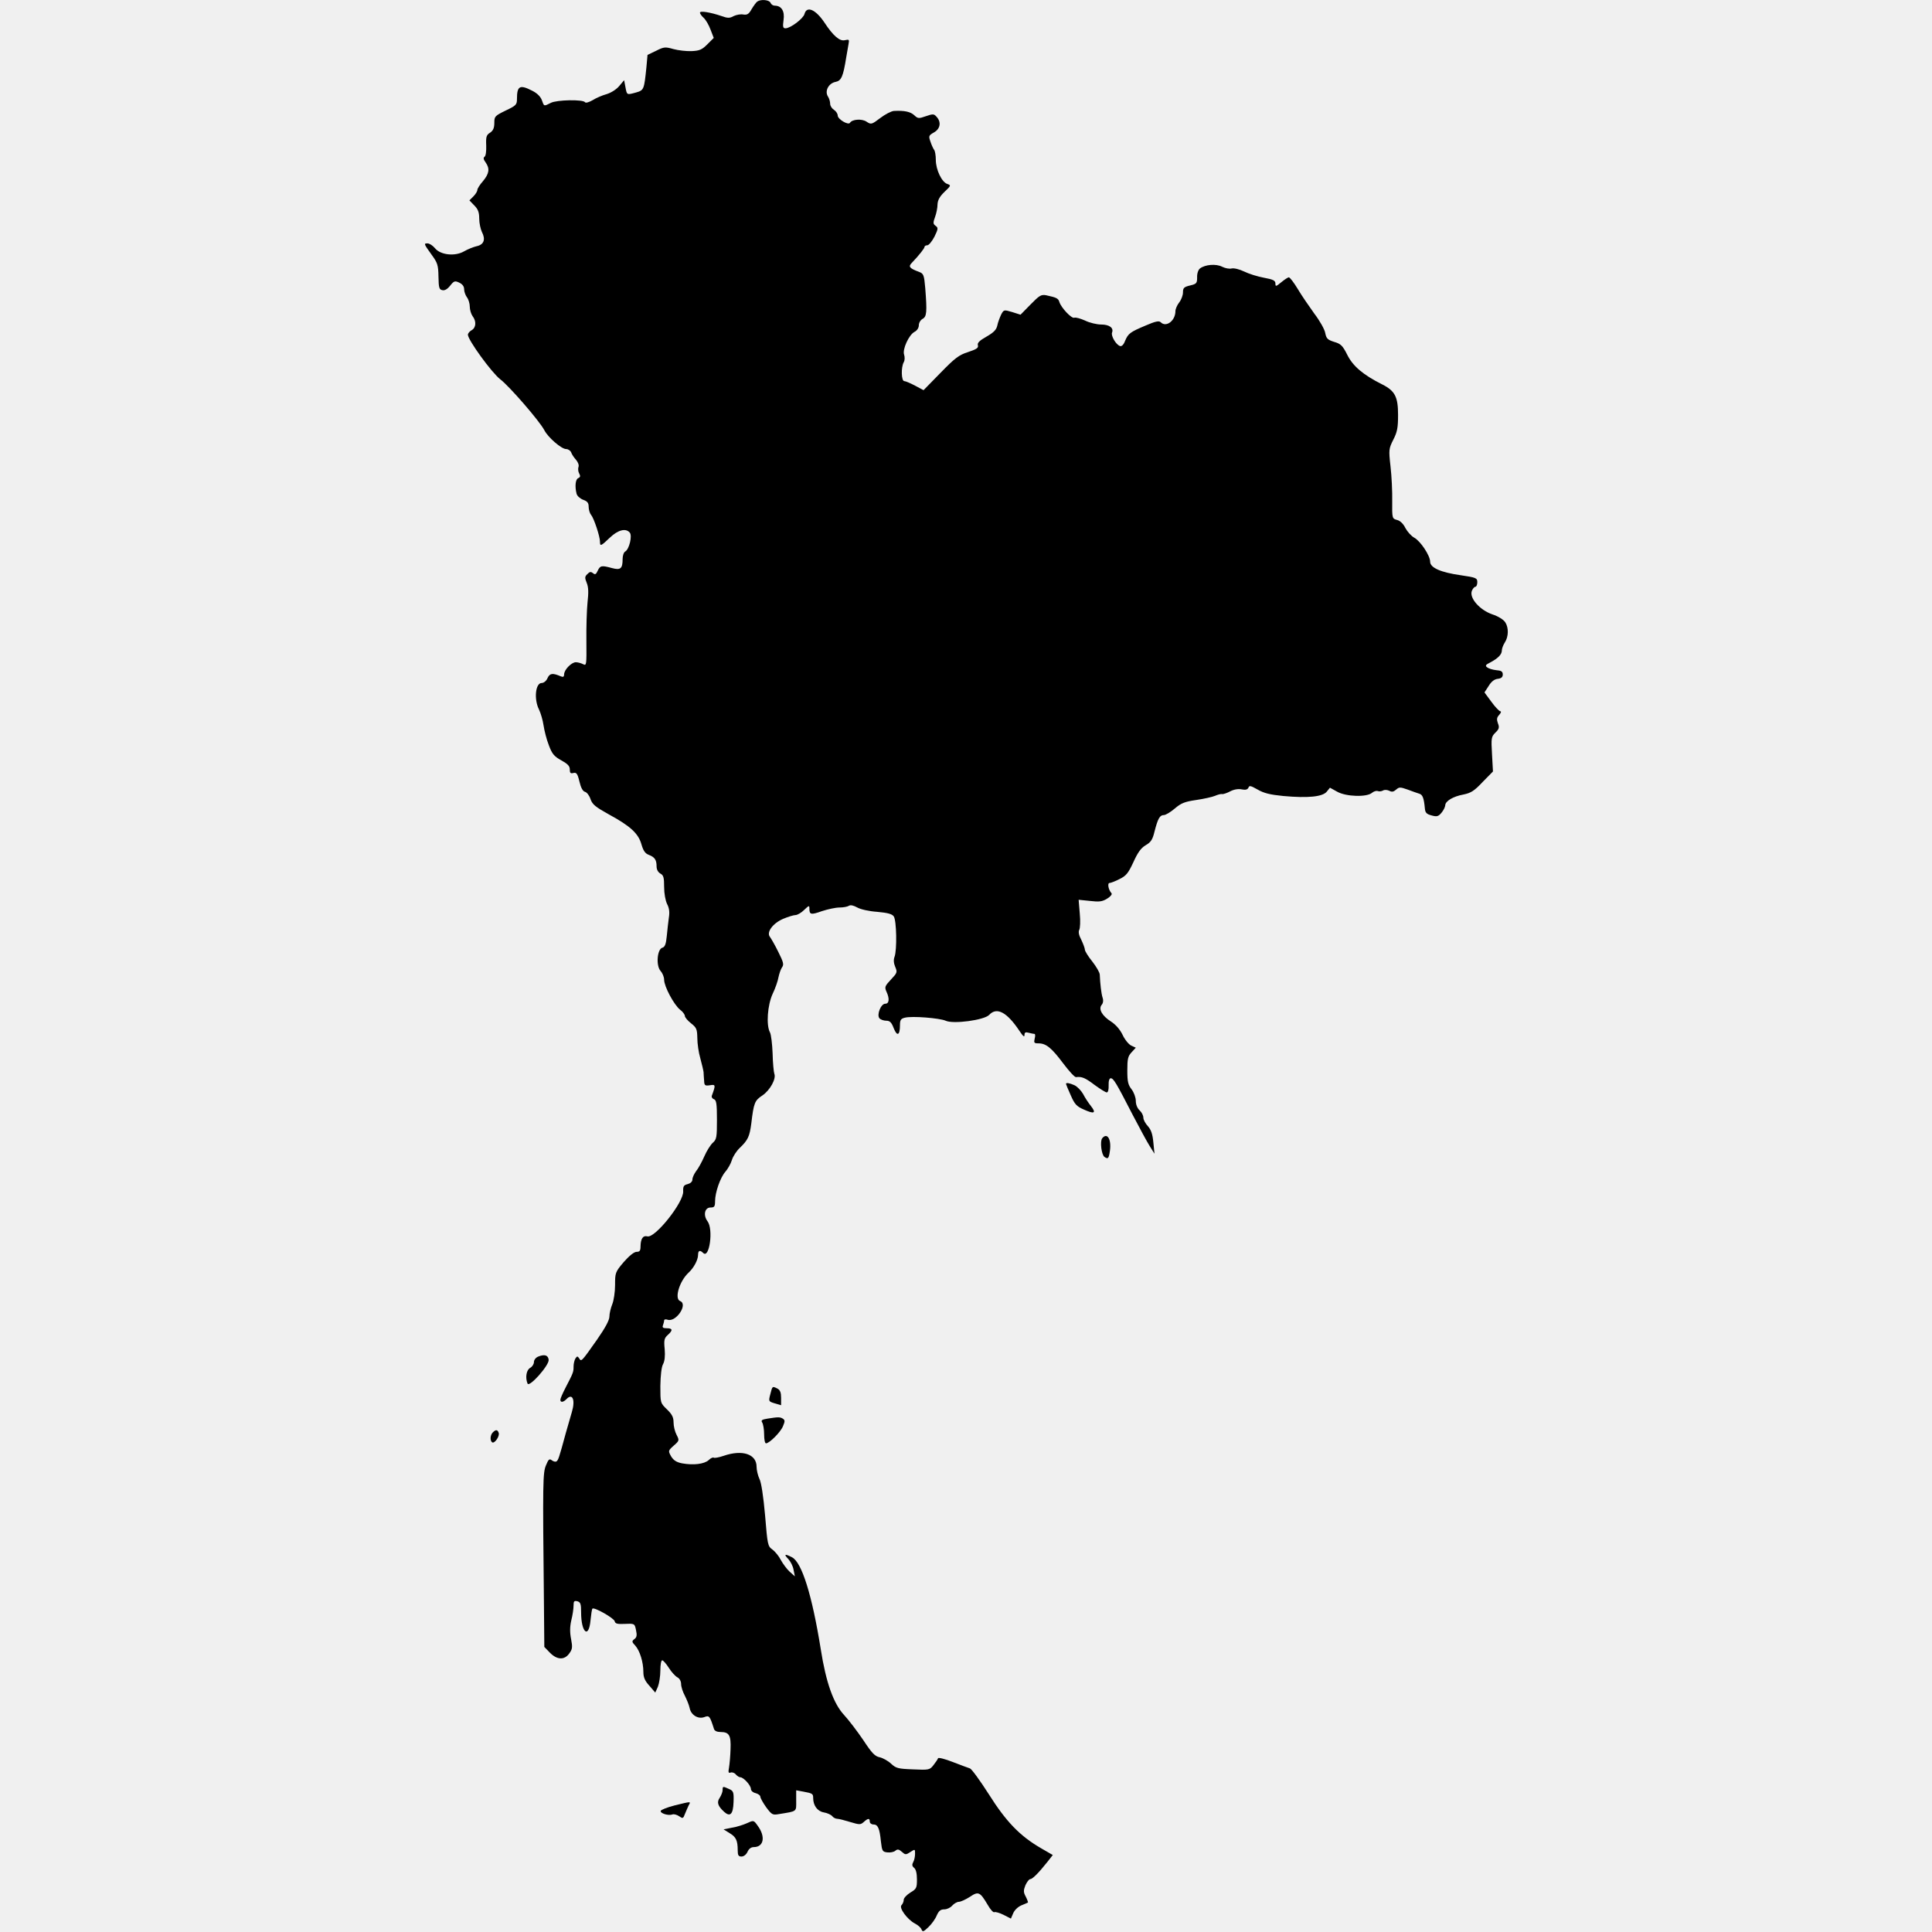
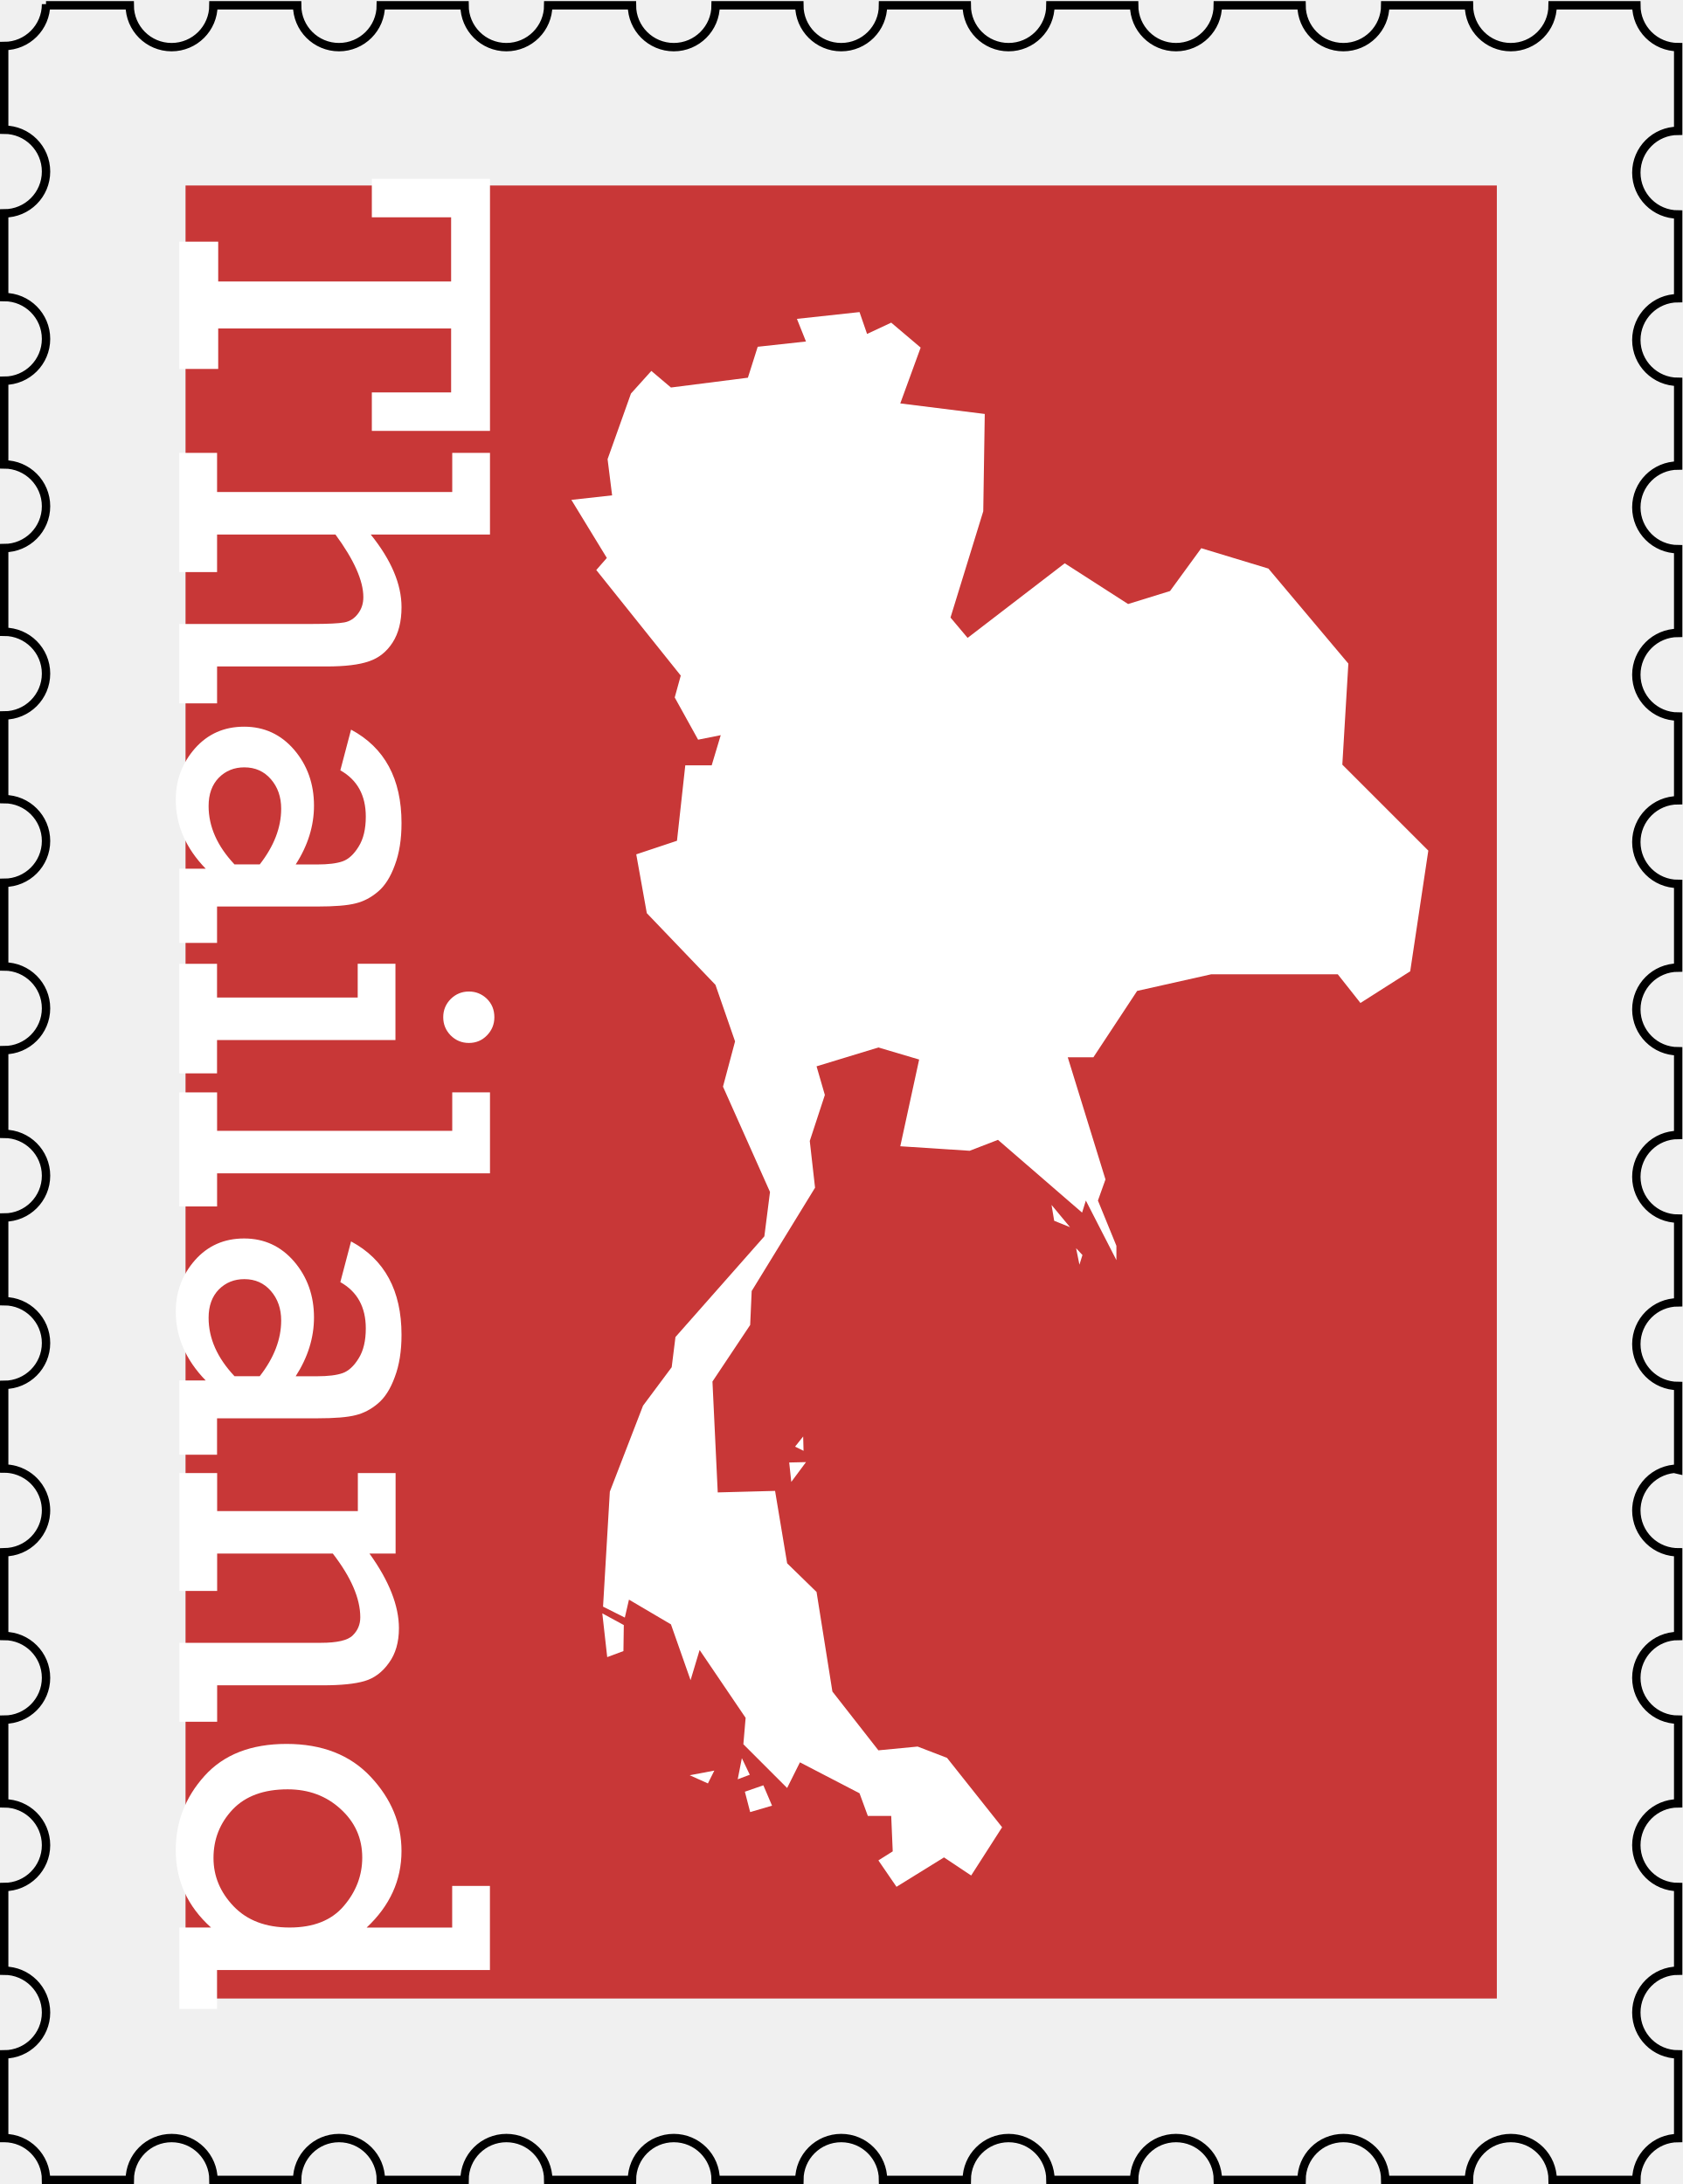
- <svg xmlns="http://www.w3.org/2000/svg" version="1.0" width="1024pt" height="1024pt" viewBox="0 0 1024 1024" preserveAspectRatio="xMidYMid meet">
-   <g transform="translate(0,1024) scale(0.1,-0.1)">
-     <path d="M4014 10232 c-6 -4 -19 -22 -30 -40 -15 -27 -24 -32 -44 -29 -13 3 -36 -1 -51 -8 -21 -12 -32 -12 -65 0 -59 20 -114 29 -114 18 0 -6 9 -18 20 -28 10 -9 27 -37 36 -62 l17 -44 -34 -34 c-29 -29 -42 -34 -84 -36 -27 -1 -71 4 -96 11 -42 12 -50 12 -91 -9 l-46 -22 -6 -67 c-12 -116 -13 -120 -54 -132 -51 -14 -49 -14 -57 28 l-7 37 -26 -31 c-16 -19 -44 -36 -67 -43 -22 -6 -55 -20 -74 -32 -19 -11 -37 -16 -40 -11 -10 16 -150 13 -181 -3 -38 -19 -36 -20 -48 14 -7 19 -25 37 -51 50 -66 34 -81 26 -81 -44 0 -30 -5 -35 -60 -61 -57 -28 -60 -31 -60 -65 0 -27 -6 -41 -22 -52 -20 -12 -23 -22 -21 -68 1 -30 -2 -56 -9 -60 -7 -5 -6 -14 6 -30 23 -33 19 -59 -14 -99 -17 -19 -30 -40 -30 -47 0 -7 -9 -22 -21 -34 l-21 -21 26 -27 c20 -20 26 -37 26 -70 0 -23 7 -55 14 -70 21 -40 11 -68 -28 -76 -17 -4 -47 -16 -66 -27 -48 -28 -126 -20 -155 17 -12 14 -29 25 -39 25 -21 0 -20 -2 23 -62 30 -41 34 -54 35 -114 1 -60 4 -69 21 -72 12 -3 27 6 41 24 20 25 25 27 48 16 17 -8 26 -20 26 -35 0 -13 7 -32 15 -43 8 -10 15 -33 15 -50 0 -16 7 -39 15 -50 21 -27 18 -61 -5 -74 -11 -6 -20 -17 -20 -24 0 -28 126 -201 171 -236 48 -36 209 -222 234 -270 19 -38 91 -100 115 -100 11 0 23 -8 27 -17 3 -10 15 -28 26 -40 11 -13 17 -29 13 -38 -3 -9 -2 -25 4 -35 7 -13 6 -19 -5 -24 -15 -6 -19 -44 -9 -83 3 -12 19 -26 35 -32 22 -8 29 -16 29 -37 0 -15 6 -35 13 -43 15 -18 47 -114 47 -142 0 -26 5 -24 52 21 44 42 85 52 106 27 14 -17 -3 -88 -24 -100 -8 -4 -14 -22 -14 -40 0 -51 -11 -60 -56 -48 -55 15 -63 14 -76 -14 -9 -20 -14 -22 -25 -13 -11 9 -18 8 -30 -5 -14 -13 -14 -20 -3 -47 9 -22 10 -50 4 -103 -4 -39 -7 -132 -6 -205 1 -127 1 -132 -18 -122 -10 5 -27 10 -38 10 -23 0 -62 -40 -62 -64 0 -13 -5 -16 -17 -11 -44 19 -59 17 -71 -9 -6 -15 -20 -26 -31 -26 -33 0 -42 -86 -14 -141 9 -19 20 -56 24 -84 4 -27 16 -75 28 -105 17 -46 28 -59 66 -80 34 -19 45 -30 45 -48 0 -19 4 -23 19 -19 16 4 22 -3 32 -45 8 -34 18 -52 30 -55 10 -3 23 -20 29 -39 10 -28 26 -41 98 -81 114 -62 156 -101 172 -159 10 -34 20 -48 39 -55 31 -12 41 -26 41 -61 0 -17 8 -31 20 -38 17 -9 20 -21 20 -71 0 -35 7 -73 16 -91 11 -21 14 -43 9 -72 -3 -22 -8 -66 -11 -98 -4 -42 -10 -57 -23 -61 -28 -7 -35 -95 -10 -123 10 -11 19 -32 19 -47 0 -35 52 -133 85 -159 14 -10 25 -26 25 -33 0 -7 15 -25 33 -39 29 -23 32 -31 33 -78 0 -29 7 -78 16 -108 8 -30 16 -63 17 -72 0 -10 2 -31 3 -46 1 -25 4 -28 31 -24 30 5 31 2 10 -55 -3 -7 2 -16 11 -19 13 -5 16 -24 16 -109 0 -92 -2 -104 -21 -121 -12 -10 -33 -43 -46 -73 -13 -30 -33 -66 -44 -79 -10 -14 -19 -33 -19 -43 0 -12 -10 -21 -25 -25 -21 -5 -25 -12 -24 -38 4 -57 -149 -250 -190 -239 -23 6 -35 -12 -36 -52 0 -24 -4 -30 -21 -30 -13 0 -39 -21 -68 -54 -45 -53 -46 -57 -46 -122 0 -37 -7 -83 -15 -102 -8 -20 -15 -49 -15 -65 0 -19 -22 -60 -66 -123 -83 -118 -83 -117 -94 -99 -9 13 -11 13 -20 0 -5 -8 -10 -27 -10 -43 0 -29 -1 -32 -43 -113 -15 -29 -27 -57 -27 -63 0 -16 16 -14 34 5 31 31 46 -7 27 -70 -5 -17 -19 -67 -32 -111 -36 -133 -40 -144 -50 -151 -6 -3 -16 0 -24 6 -13 10 -18 6 -31 -26 -17 -40 -18 -84 -11 -736 l2 -227 29 -30 c38 -39 77 -41 103 -5 17 23 18 33 10 76 -7 35 -7 65 1 100 7 27 12 62 12 78 0 23 3 27 20 23 17 -5 20 -14 20 -59 0 -108 41 -142 50 -41 3 30 7 58 10 61 10 9 115 -51 118 -67 3 -13 14 -16 55 -14 50 2 51 2 58 -33 6 -27 4 -38 -8 -47 -15 -12 -15 -15 4 -35 24 -27 43 -87 43 -140 0 -28 8 -47 32 -73 l31 -36 14 31 c7 18 13 57 13 86 0 30 4 54 10 54 5 0 21 -18 35 -40 13 -21 34 -44 45 -50 12 -6 20 -21 20 -36 0 -14 9 -42 20 -62 10 -20 22 -49 25 -64 7 -38 45 -61 78 -49 26 10 29 7 51 -62 3 -11 16 -17 35 -17 46 0 56 -18 53 -91 -1 -35 -5 -79 -8 -97 -5 -26 -3 -31 8 -27 8 3 21 -1 28 -10 7 -8 18 -15 24 -15 17 0 56 -43 56 -62 0 -9 11 -19 25 -22 14 -4 25 -12 25 -19 0 -7 14 -32 31 -56 30 -40 34 -42 68 -36 98 16 91 11 91 71 l0 55 38 -7 c48 -9 52 -11 52 -34 0 -39 22 -70 56 -76 18 -3 38 -12 45 -20 6 -8 18 -14 27 -14 8 0 39 -8 68 -17 50 -15 55 -15 72 0 23 21 32 21 32 2 0 -8 9 -15 19 -15 24 0 33 -20 40 -90 6 -51 8 -55 34 -58 16 -2 35 2 43 9 11 9 18 8 34 -6 18 -16 21 -17 45 -1 25 16 25 16 25 -9 0 -15 -4 -35 -10 -45 -7 -13 -6 -21 5 -30 10 -8 15 -30 15 -62 0 -45 -3 -50 -35 -69 -19 -12 -35 -29 -35 -38 0 -9 -5 -22 -12 -29 -14 -14 30 -75 71 -97 16 -8 32 -22 35 -31 6 -15 11 -13 37 12 17 16 37 44 44 62 11 24 20 32 40 32 14 0 33 9 42 20 10 11 26 20 35 20 10 0 36 12 58 26 46 31 54 27 95 -42 14 -25 30 -42 35 -39 5 3 27 -3 49 -14 l39 -20 12 28 c7 17 25 34 43 42 18 7 33 14 35 15 2 1 -3 15 -11 31 -13 24 -13 33 -2 61 8 17 19 32 25 32 12 0 45 33 91 91 l29 37 -64 37 c-110 64 -183 139 -275 285 -46 72 -91 134 -100 137 -9 3 -50 18 -91 34 -41 16 -76 25 -78 20 -2 -6 -13 -22 -24 -36 -20 -26 -24 -27 -109 -23 -80 3 -90 6 -116 30 -16 15 -43 30 -60 34 -26 5 -42 22 -88 92 -32 47 -77 106 -101 132 -56 60 -96 171 -124 350 -46 286 -100 459 -152 486 -39 20 -45 17 -20 -9 12 -13 25 -38 28 -57 l7 -35 -28 25 c-15 14 -35 41 -46 61 -10 20 -30 45 -45 56 -25 18 -26 25 -39 182 -9 101 -20 174 -30 193 -8 17 -15 46 -15 64 0 67 -75 92 -174 58 -26 -9 -50 -13 -53 -10 -4 3 -16 -2 -27 -13 -24 -21 -80 -28 -141 -17 -30 6 -45 16 -58 37 -16 29 -16 30 14 57 30 26 30 28 15 57 -9 17 -16 46 -16 66 0 27 -8 43 -35 69 -35 34 -35 34 -35 124 1 57 6 100 14 115 9 16 12 44 9 80 -5 48 -2 59 16 75 28 25 27 36 -5 36 -20 0 -25 4 -20 16 3 9 6 20 6 25 0 6 8 8 19 4 44 -14 109 82 66 99 -32 12 -4 106 45 151 27 25 50 67 50 95 0 22 10 26 27 9 33 -33 55 126 23 168 -24 32 -15 73 16 73 20 0 24 5 24 33 0 47 28 127 55 157 12 14 28 41 34 61 6 20 25 49 42 65 43 41 52 60 61 129 13 110 18 122 59 149 41 28 74 89 63 115 -3 9 -8 57 -9 107 -2 51 -8 101 -14 112 -21 39 -13 145 14 204 14 29 28 69 31 88 4 19 12 43 19 53 11 15 7 28 -20 82 -17 35 -38 71 -44 79 -20 24 14 72 70 96 26 11 56 20 65 20 10 0 31 12 46 27 26 25 28 25 28 7 0 -32 8 -34 67 -13 31 10 72 19 92 19 20 0 42 4 50 9 9 6 25 2 45 -9 18 -10 62 -20 106 -23 54 -5 78 -11 87 -24 15 -20 18 -179 4 -215 -6 -16 -4 -34 4 -53 12 -28 10 -32 -23 -67 -32 -34 -34 -40 -24 -63 18 -38 15 -65 -6 -65 -23 0 -46 -58 -31 -77 6 -7 23 -13 36 -13 19 0 28 -8 40 -40 18 -45 33 -38 33 17 0 27 5 34 26 39 38 10 184 -2 216 -16 40 -19 205 3 231 31 40 43 94 15 161 -86 18 -27 26 -34 26 -21 0 14 5 17 23 12 12 -3 25 -6 30 -6 4 0 5 -11 1 -25 -5 -22 -3 -25 20 -25 40 0 69 -23 131 -106 31 -41 61 -74 68 -73 31 4 49 -4 98 -41 30 -22 59 -40 65 -40 7 0 11 15 10 38 -1 23 4 37 11 37 15 0 29 -24 117 -195 36 -69 76 -143 90 -165 l25 -40 -6 60 c-4 44 -12 67 -29 86 -13 14 -24 34 -24 45 0 12 -9 29 -20 39 -12 11 -20 31 -20 50 0 18 -10 45 -22 61 -19 24 -23 41 -23 100 0 61 3 76 23 97 l22 24 -24 11 c-13 6 -34 31 -46 57 -14 29 -37 55 -62 71 -47 30 -67 66 -49 88 8 9 10 24 5 38 -7 21 -13 75 -15 122 0 11 -18 42 -39 69 -22 27 -40 56 -40 64 0 7 -9 31 -19 52 -13 24 -16 42 -11 52 5 8 7 47 3 87 l-6 73 59 -6 c50 -6 66 -4 92 12 18 11 28 23 23 29 -16 17 -23 54 -10 54 6 0 30 9 53 21 35 17 46 31 73 89 23 51 40 75 65 90 28 16 37 30 47 72 18 70 28 88 50 88 9 0 36 16 58 35 34 29 53 36 114 45 41 6 85 16 99 22 14 6 31 11 37 9 7 -1 27 6 44 15 19 10 43 14 61 10 20 -4 30 -1 35 9 4 13 12 11 49 -10 33 -19 65 -27 136 -34 131 -12 208 -4 230 23 l17 21 38 -21 c47 -27 158 -30 185 -6 10 8 23 12 31 9 8 -3 20 -1 27 3 8 5 22 4 33 -1 14 -8 23 -6 37 6 16 14 21 14 61 0 24 -9 52 -19 62 -22 17 -5 24 -23 29 -77 2 -24 9 -31 36 -38 28 -8 36 -5 52 14 11 13 19 30 20 39 0 23 42 48 97 58 39 8 57 19 101 66 l55 56 -5 91 c-5 86 -4 93 18 115 20 19 22 28 13 50 -7 20 -6 30 7 44 10 11 12 19 6 19 -5 0 -27 22 -47 50 l-37 50 22 34 c14 23 30 36 48 38 19 2 27 9 27 23 0 16 -8 21 -35 23 -19 2 -41 9 -48 15 -11 8 -8 14 15 25 42 22 63 43 63 64 0 10 7 29 16 43 20 31 21 78 2 107 -9 14 -38 32 -69 42 -66 23 -122 86 -108 124 5 12 13 22 19 22 5 0 10 11 10 24 0 22 -5 25 -87 37 -107 15 -163 40 -163 72 0 32 -51 109 -84 127 -15 8 -36 31 -47 51 -11 23 -28 39 -44 43 -26 7 -27 8 -26 99 1 51 -3 134 -9 185 -10 89 -9 94 15 142 21 41 25 64 25 131 0 95 -16 127 -83 161 -102 51 -156 97 -186 157 -25 50 -35 59 -70 69 -34 11 -41 17 -47 47 -3 19 -29 65 -58 103 -28 39 -68 97 -88 131 -20 33 -41 61 -47 61 -5 0 -23 -12 -40 -26 -28 -23 -31 -24 -31 -7 0 16 -12 22 -61 31 -33 6 -81 21 -105 33 -25 12 -54 19 -66 16 -12 -3 -34 1 -50 9 -32 17 -91 12 -118 -9 -9 -7 -16 -27 -15 -47 0 -31 -3 -35 -37 -43 -33 -8 -38 -13 -38 -37 0 -15 -9 -39 -20 -53 -11 -14 -20 -35 -20 -46 0 -51 -49 -88 -78 -59 -9 9 -28 5 -79 -17 -83 -35 -93 -42 -110 -82 -8 -21 -18 -30 -27 -27 -22 8 -48 54 -42 71 10 25 -14 43 -58 43 -22 0 -61 9 -85 21 -25 11 -50 18 -57 15 -14 -6 -69 52 -79 83 -6 20 -15 24 -70 36 -27 5 -36 -1 -83 -49 l-53 -54 -44 14 c-44 13 -45 13 -59 -14 -7 -15 -17 -41 -20 -57 -5 -23 -19 -37 -57 -59 -37 -21 -50 -33 -46 -46 4 -14 -7 -21 -52 -36 -48 -15 -70 -32 -146 -110 l-90 -92 -45 24 c-25 13 -50 24 -57 24 -16 0 -18 73 -3 100 6 10 6 28 2 40 -10 28 25 105 55 121 14 7 23 22 23 35 0 13 9 28 20 34 22 12 24 36 14 163 -6 70 -9 77 -33 86 -51 19 -58 28 -38 48 40 42 67 77 67 84 0 5 7 9 15 9 8 0 25 21 38 46 20 41 20 47 6 57 -14 10 -14 17 -3 47 7 19 13 49 13 66 1 23 11 42 37 67 35 33 35 35 15 42 -29 9 -61 75 -61 128 0 23 -4 47 -9 53 -4 5 -13 24 -19 42 -11 31 -10 34 18 50 34 19 40 55 14 83 -14 16 -19 16 -57 3 -37 -13 -42 -13 -61 5 -20 19 -53 26 -108 23 -14 -1 -47 -18 -73 -38 -45 -34 -48 -35 -72 -19 -25 17 -77 13 -88 -6 -9 -14 -65 19 -65 39 0 9 -9 23 -20 30 -11 7 -20 21 -20 32 0 11 -5 29 -12 39 -18 29 4 70 41 77 30 6 40 28 56 129 4 22 9 53 12 69 5 27 4 28 -19 23 -27 -7 -62 23 -108 93 -46 69 -94 91 -106 46 -6 -24 -74 -76 -101 -76 -13 0 -15 8 -10 44 7 47 -11 76 -47 76 -9 0 -19 7 -22 15 -6 16 -51 20 -70 7z" />
-     <path d="M5650 4495 c0 -2 11 -29 25 -60 21 -48 31 -59 70 -76 55 -25 67 -19 37 19 -12 15 -31 43 -41 63 -11 19 -31 40 -46 47 -27 12 -45 15 -45 7z" />
-     <path d="M5842 4207 c-13 -16 -4 -88 12 -99 19 -13 23 -9 29 34 8 61 -15 97 -41 65z" />
-     <path d="M2853 3050 c-13 -5 -23 -18 -23 -29 0 -11 -9 -25 -20 -31 -20 -11 -27 -51 -14 -83 9 -23 116 98 112 126 -3 25 -22 30 -55 17z" />
-     <path d="M4083 2851 c-10 -38 -10 -39 23 -49 l34 -10 0 39 c0 28 -5 41 -19 49 -28 14 -27 14 -38 -29z" />
-     <path d="M4068 2721 c-30 -5 -36 -9 -28 -21 5 -8 10 -36 10 -62 0 -27 4 -48 10 -48 18 0 78 60 90 91 11 26 11 32 -1 40 -15 9 -24 9 -81 0z" />
-     <path d="M2612 2648 c-14 -14 -16 -44 -3 -53 13 -7 41 34 34 51 -6 17 -15 18 -31 2z" />
-     <path d="M3830 752 c0 -10 -7 -27 -15 -40 -17 -24 -11 -44 23 -75 32 -29 48 -13 50 52 2 53 -1 59 -24 69 -33 15 -34 15 -34 -6z" />
-     <path d="M3576 671 c-39 -10 -72 -23 -74 -29 -4 -13 41 -27 62 -19 7 3 23 -1 35 -9 20 -14 22 -13 31 11 6 15 15 35 20 46 12 22 16 22 -74 0z" />
-     <path d="M3955 575 c-16 -7 -50 -18 -75 -22 l-45 -9 32 -20 c34 -20 43 -39 43 -91 0 -26 4 -33 20 -33 12 0 25 10 32 25 7 16 19 25 33 25 53 0 64 55 21 113 -22 31 -21 30 -61 12z" />
+ <svg xmlns="http://www.w3.org/2000/svg" id="thailand-stamp" height="783" width="603" version="1.1" viewBox="0 0 603 783">
+   <g id="border" transform="translate(1.5 -270.9)">
+     <path d="m15 272.4a15 15 0 0 1 -15 15v30a15 15 0 0 1 15 15 15 15 0 0 1 -15 15v30a15 15 0 0 1 15 15 15 15 0 0 1 -15 15v30a15 15 0 0 1 15 15 15 15 0 0 1 -15 15v30a15 15 0 0 1 15 15 15 15 0 0 1 -15 15v30a15 15 0 0 1 15 15 15 15 0 0 1 -15 15v30a15 15 0 0 1 15 15 15 15 0 0 1 -15 15v30a15 15 0 0 1 15 15 15 15 0 0 1 -15 15v30a15 15 0 0 1 15 15 15 15 0 0 1 -15 15v30a15 15 0 0 1 4.012 0.547 15 15 0 0 1 2.793 1.086 15 15 0 0 1 1.301 0.746 15 15 0 0 1 3.367 2.957 15 15 0 0 1 2.857 5.23 15 15 0 0 1 0.67 4.434 15 15 0 0 1 -0.037 1.061 15 15 0 0 1 -0.182 1.488 15 15 0 0 1 -1.414 4.256 15 15 0 0 1 -0.746 1.301 15 15 0 0 1 -0.871 1.219 15 15 0 0 1 -0.99 1.127 15 15 0 0 1 -2.291 1.93 15 15 0 0 1 -1.277 0.783 15 15 0 0 1 -5.693 1.762 15 15 0 0 1 -1.499 0.1v30a15 15 0 0 1 15 15 15 15 0 0 1 -15 15v30a15 15 0 0 1 15 15 15 15 0 0 1 -15 15v30a15 15 0 0 1 15 15 15 15 0 0 1 -15 15v30a15 15 0 0 1 0.006 0 15 15 0 0 1 15 15h30a15 15 0 0 1 15 -15 15 15 0 0 1 15 15h30a15 15 0 0 1 15 -15 15 15 0 0 1 15 15h30a15 15 0 0 1 15 -15 15 15 0 0 1 15 15h30a15 15 0 0 1 15 -15 15 15 0 0 1 15 15h30a15 15 0 0 1 15 -15 15 15 0 0 1 15 15h30a15 15 0 0 1 15 -15 15 15 0 0 1 15 15h30a15 15 0 0 1 15 -15 15 15 0 0 1 15 15h30a15 15 0 0 1 15 -15 15 15 0 0 1 15 15h30a15 15 0 0 1 15 -15 15 15 0 0 1 15 15h30a15 15 0 0 1 14.99 -15v-30a15 15 0 0 1 -15 -15 15 15 0 0 1 15 -15v-30a15 15 0 0 1 -15 -15 15 15 0 0 1 15 -15v-30a15 15 0 0 1 -15 -15 15 15 0 0 1 15 -15v-30a15 15 0 0 1 -1.061 -0.037 15 15 0 0 1 -1.488 -0.182 15 15 0 0 1 -5.557 -2.16 15 15 0 0 1 -1.219 -0.871 15 15 0 0 1 -1.127 -0.99 15 15 0 0 1 -1.93 -2.291 15 15 0 0 1 -0.783 -1.277 15 15 0 0 1 -0.652 -1.35 15 15 0 0 1 -0.885 -2.861 15 15 0 0 1 -0.225 -1.482 15 15 0 0 1 -0.074 -1.498 15 15 0 0 1 0.037 -1.061 15 15 0 0 1 0.51 -2.951 15 15 0 0 1 0.473 -1.424 15 15 0 0 1 1.359 -2.67 15 15 0 0 1 4.152 -4.275 15 15 0 0 1 2.627 -1.436 15 15 0 0 1 1.408 -0.514 15 15 0 0 1 1.453 -0.371 15 15 0 0 1 1.482 -0.225 15 15 0 0 1 1.5 0.3v-30a15 15 0 0 1 -15 -15 15 15 0 0 1 15 -15v-30a15 15 0 0 1 -15 -15 15 15 0 0 1 15 -15v-30a15 15 0 0 1 -15 -15 15 15 0 0 1 15 -15v-30a15 15 0 0 1 -15 -15 15 15 0 0 1 15 -15v-30a15 15 0 0 1 -15 -15 15 15 0 0 1 15 -15v-30a15 15 0 0 1 -15 -15 15 15 0 0 1 15 -15v-30a15 15 0 0 1 -15 -15 15 15 0 0 1 15 -15v-30a15 15 0 0 1 -15 -15 15 15 0 0 1 15 -15v-30a15 15 0 0 1 -15 -15h-30a15 15 0 0 1 -15 15 15 15 0 0 1 -15 -15h-30a15 15 0 0 1 -15 15 15 15 0 0 1 -15 -15h-30a15 15 0 0 1 -15 15 15 15 0 0 1 -15 -15h-30a15 15 0 0 1 -15 15 15 15 0 0 1 -15 -15h-30a15 15 0 0 1 -15 15 15 15 0 0 1 -15 -15h-30a15 15 0 0 1 -15 15 15 15 0 0 1 -15 -15h-30a15 15 0 0 1 -15 15 15 15 0 0 1 -15 -15h-30a15 15 0 0 1 -15 15 15 15 0 0 1 -15 -15h-30a15 15 0 0 1 -15 15 15 15 0 0 1 -15 -15h-30z" stroke="#000" stroke-miterlimit="4.8" stroke-width="3" fill="none" />
+   </g>
+   <g id="background" transform="translate(1.5,-218.5)">
+     <rect height="650" width="470" y="285" x="65" fill="#c83737" />
+   </g>
+   <g id="content" transform="translate(1.5,-218.5)" fill="#fff">
+     <g transform="matrix(0 1.001 -.9992 0 0 0)">
+       <path style="" d="m319.1-76.77v-83.55h-22.99v28.44h-13.78v-42.38h90.28v42.38h-13.78v-28.44h-22.91v83.55h14.5v13.94h-45.58v-13.94h14.26z" />
+       <path style="" d="m394.5-76.37v-84.35h-14.02v-13.54h29.24v42.78q13.7-11.05 26.03-11.05 7.69 0 12.66 3.204 4.966 3.204 6.729 8.491 1.842 5.207 1.842 15.3v39.17h13.22v13.54h-28.44v-47.42q0-8.812-0.561-11.78-0.561-2.964-3.124-4.886-2.483-1.923-5.928-1.923-8.812 0-22.43 10.01v42.46h13.46v13.54h-42.7v-13.54h14.02z" />
+       <path style="" d="m556-76.37v13.54h-26.59v-9.452q-11.05 10.73-24.67 10.73-10.57 0-18.42-6.889-7.77-6.889-7.77-17.62 0-10.81 8.251-17.94 8.331-7.129 20.03-7.129 10.89 0 21.07 6.569v-7.69q0-5.928-1.121-9.132t-5.287-5.768q-4.085-2.563-10.73-2.563-11.45 0-16.58 9.132l-14.58-3.845q9.693-18.1 33.48-18.1 8.731 0 15.06 2.403 6.408 2.323 9.532 6.088 3.124 3.685 4.165 8.01 1.121 4.326 1.121 13.78v35.89h13.06zm-28.12-15.3q-9.853-7.69-19.95-7.69-6.328 0-10.57 3.685-4.246 3.685-4.246 9.532 0 5.447 3.685 9.132 3.765 3.685 10.17 3.685 11.05 0 20.91-9.292v-9.052z" />
+       <path style="" d="m573.4-166.7q0-3.685 2.563-6.408 2.643-2.724 6.649-2.724 3.765 0 6.488 2.643 2.724 2.643 2.724 6.488t-2.724 6.569q-2.724 2.643-6.488 2.643-3.845 0-6.569-2.724-2.643-2.724-2.643-6.488zm2.163 90.36v-50.47h-12.1v-13.54h27.32v64h11.94v13.54h-39.25v-13.54h12.1z" />
+       <path style="" d="m623.3-76.37v-84.35h-13.78v-13.54h29v97.89h11.86v13.54h-40.85v-13.54h13.78z" />
+       <path style="" d="m739.3-76.37v13.54h-26.59v-9.452q-11.05 10.73-24.67 10.73-10.57 0-18.42-6.889-7.77-6.889-7.77-17.62 0-10.81 8.251-17.94 8.331-7.129 20.03-7.129 10.89 0 21.07 6.569v-7.69q0-5.928-1.121-9.132t-5.287-5.768q-4.085-2.563-10.73-2.563-11.45 0-16.58 9.132l-14.58-3.845q9.693-18.1 33.48-18.1 8.731 0 15.06 2.403 6.408 2.323 9.532 6.088 3.124 3.685 4.165 8.01 1.121 4.326 1.121 13.78v35.89h13.06zm-28.12-15.3q-9.853-7.69-19.95-7.69-6.328 0-10.57 3.685-4.246 3.685-4.246 9.532 0 5.447 3.685 9.132 3.765 3.685 10.17 3.685 11.05 0 20.91-9.292v-9.052z" />
+       <path style="" d="m774.7-140.4v9.372q14.66-10.57 26.76-10.57 7.53 0 12.42 3.605 4.966 3.525 6.488 8.731 1.522 5.127 1.522 15.06v37.81h13.06v13.54h-28.28v-50.71q0-8.812-2.643-11.45-2.643-2.724-6.488-2.724-10.09 0-22.83 9.853v41.49h13.38v13.54h-42.22v-13.54h13.62v-50.47h-13.62v-13.54h28.84z" />
+       <path style="" d="m937.8-76.37v13.54h-29.16v-11.37q-11.37 12.66-27.72 12.66-15.14 0-26.59-10.33t-11.45-29.4q0-19.15 11.78-30.2t26.59-11.05q15.7 0 27.4 12.5v-30.68h-14.9v-13.54h30.12v97.89h13.94zm-78.66-25.31q0 12.82 7.209 19.71 7.29 6.889 17.38 6.889 9.773 0 17.3-7.209 7.61-7.29 7.61-20.11 0-12.9-7.77-19.47-7.69-6.569-17.3-6.569-10.33 0-17.38 7.77-7.049 7.69-7.049 18.98z" />
+     </g>
+     <path d="m384.2 666 2.272 2.452-1.082 3.464zm-8.804-15.51 6.624 7.976-5.678-2.298zm-91.93 86.66 3.042 1.487-0.135-5.137zm-2.095 5.678 6.016-0.135-5.272 7.097zm-16.97 106 2.839 5.948-4.326 1.622zm-18.69 6.129 8.819-1.668-2.298 4.596zm19.77 5.902 6.624-2.298 3.109 7.3-7.841 2.298zm-51.1-63.94 7.706 4.191-0.135 9.328-5.813 2.163zm114.1-453.8-7.3 20.01 30.28 3.785-0.541 34.88-11.74 38.11 6.131 7.288 34.81-26.74 22.71 14.6 15.03-4.651 11.2-15.36 24.06 7.3 28.66 34.07-2.163 36.23 30.82 30.82-6.489 43.26-17.84 11.36-8.111-10.27h-45.42l-26.5 5.948-15.68 23.79h-9.193l13.52 43.8-2.704 7.571 6.624 16.22v5.137l-10.95-21.36-1.352 4.326-30.15-26.09-10.14 3.92-24.87-1.622 6.759-31.09-14.6-4.326-22.17 6.759 2.974 10.27-5.408 16.49 1.893 16.76-22.71 37.04-0.541 12.17-13.52 20.28 1.893 39.75 20.55-0.541 4.326 25.96 10.54 10.27 5.678 35.69 16.49 21.09 14.06-1.352 10.54 4.056 19.74 24.87-11.09 17.3-9.734-6.489-17.03 10.54-6.489-9.463 5.137-3.245-0.541-12.71h-8.382l-2.974-8.111-21.36-11.09-4.596 9.193-15.68-15.68 0.811-9.463-16.49-24.33-3.245 10.82-7.03-20.01-15.05-8.865-1.48 6.436-7.808-3.924 2.433-41.23 11.9-30.82 10.27-13.79 1.352-10.82 31.86-36.1 2.024-15.91-16.85-37.76 4.326-16.22-7.03-20.28-24.6-25.69-3.785-21.09 14.6-4.867 2.974-27.04h9.463l3.245-10.82-8.111 1.622-8.382-15.14 2.163-7.841-30.28-37.85 3.785-4.326-12.71-20.82 14.6-1.622-1.622-12.98 8.382-23.52 7.3-8.111 7.03 5.948 27.58-3.515 3.515-11.09 17.3-1.893-3.245-8.111 22.44-2.433 2.704 7.841 8.652-4.056z" fill-rule="evenodd" />
  </g>
</svg>
